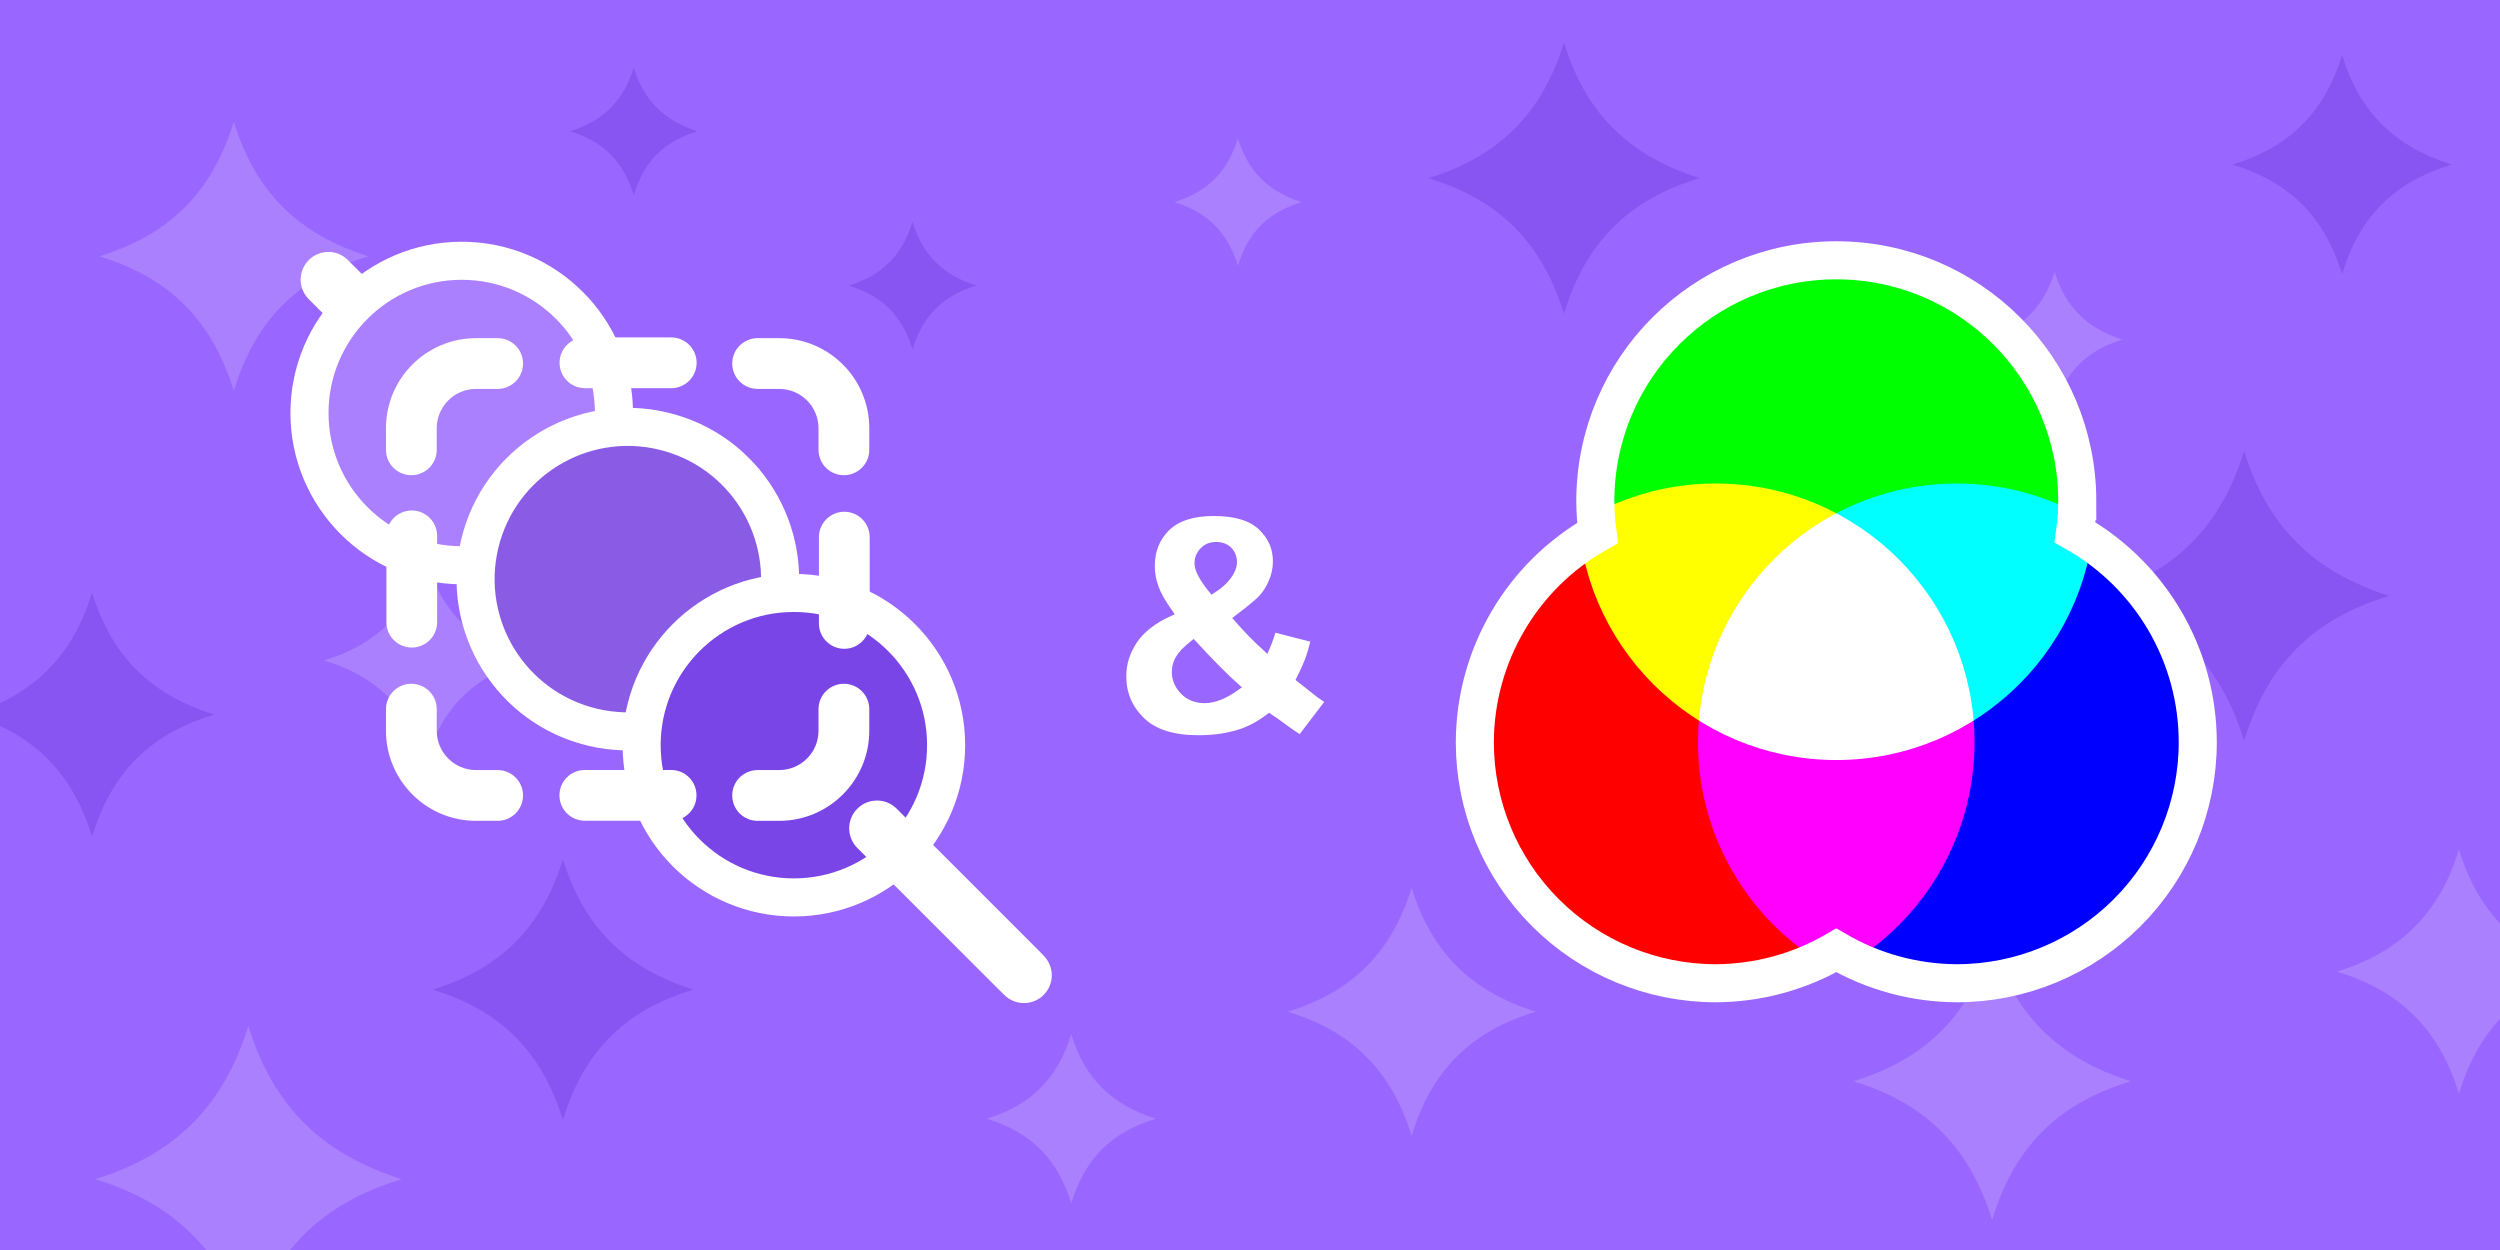
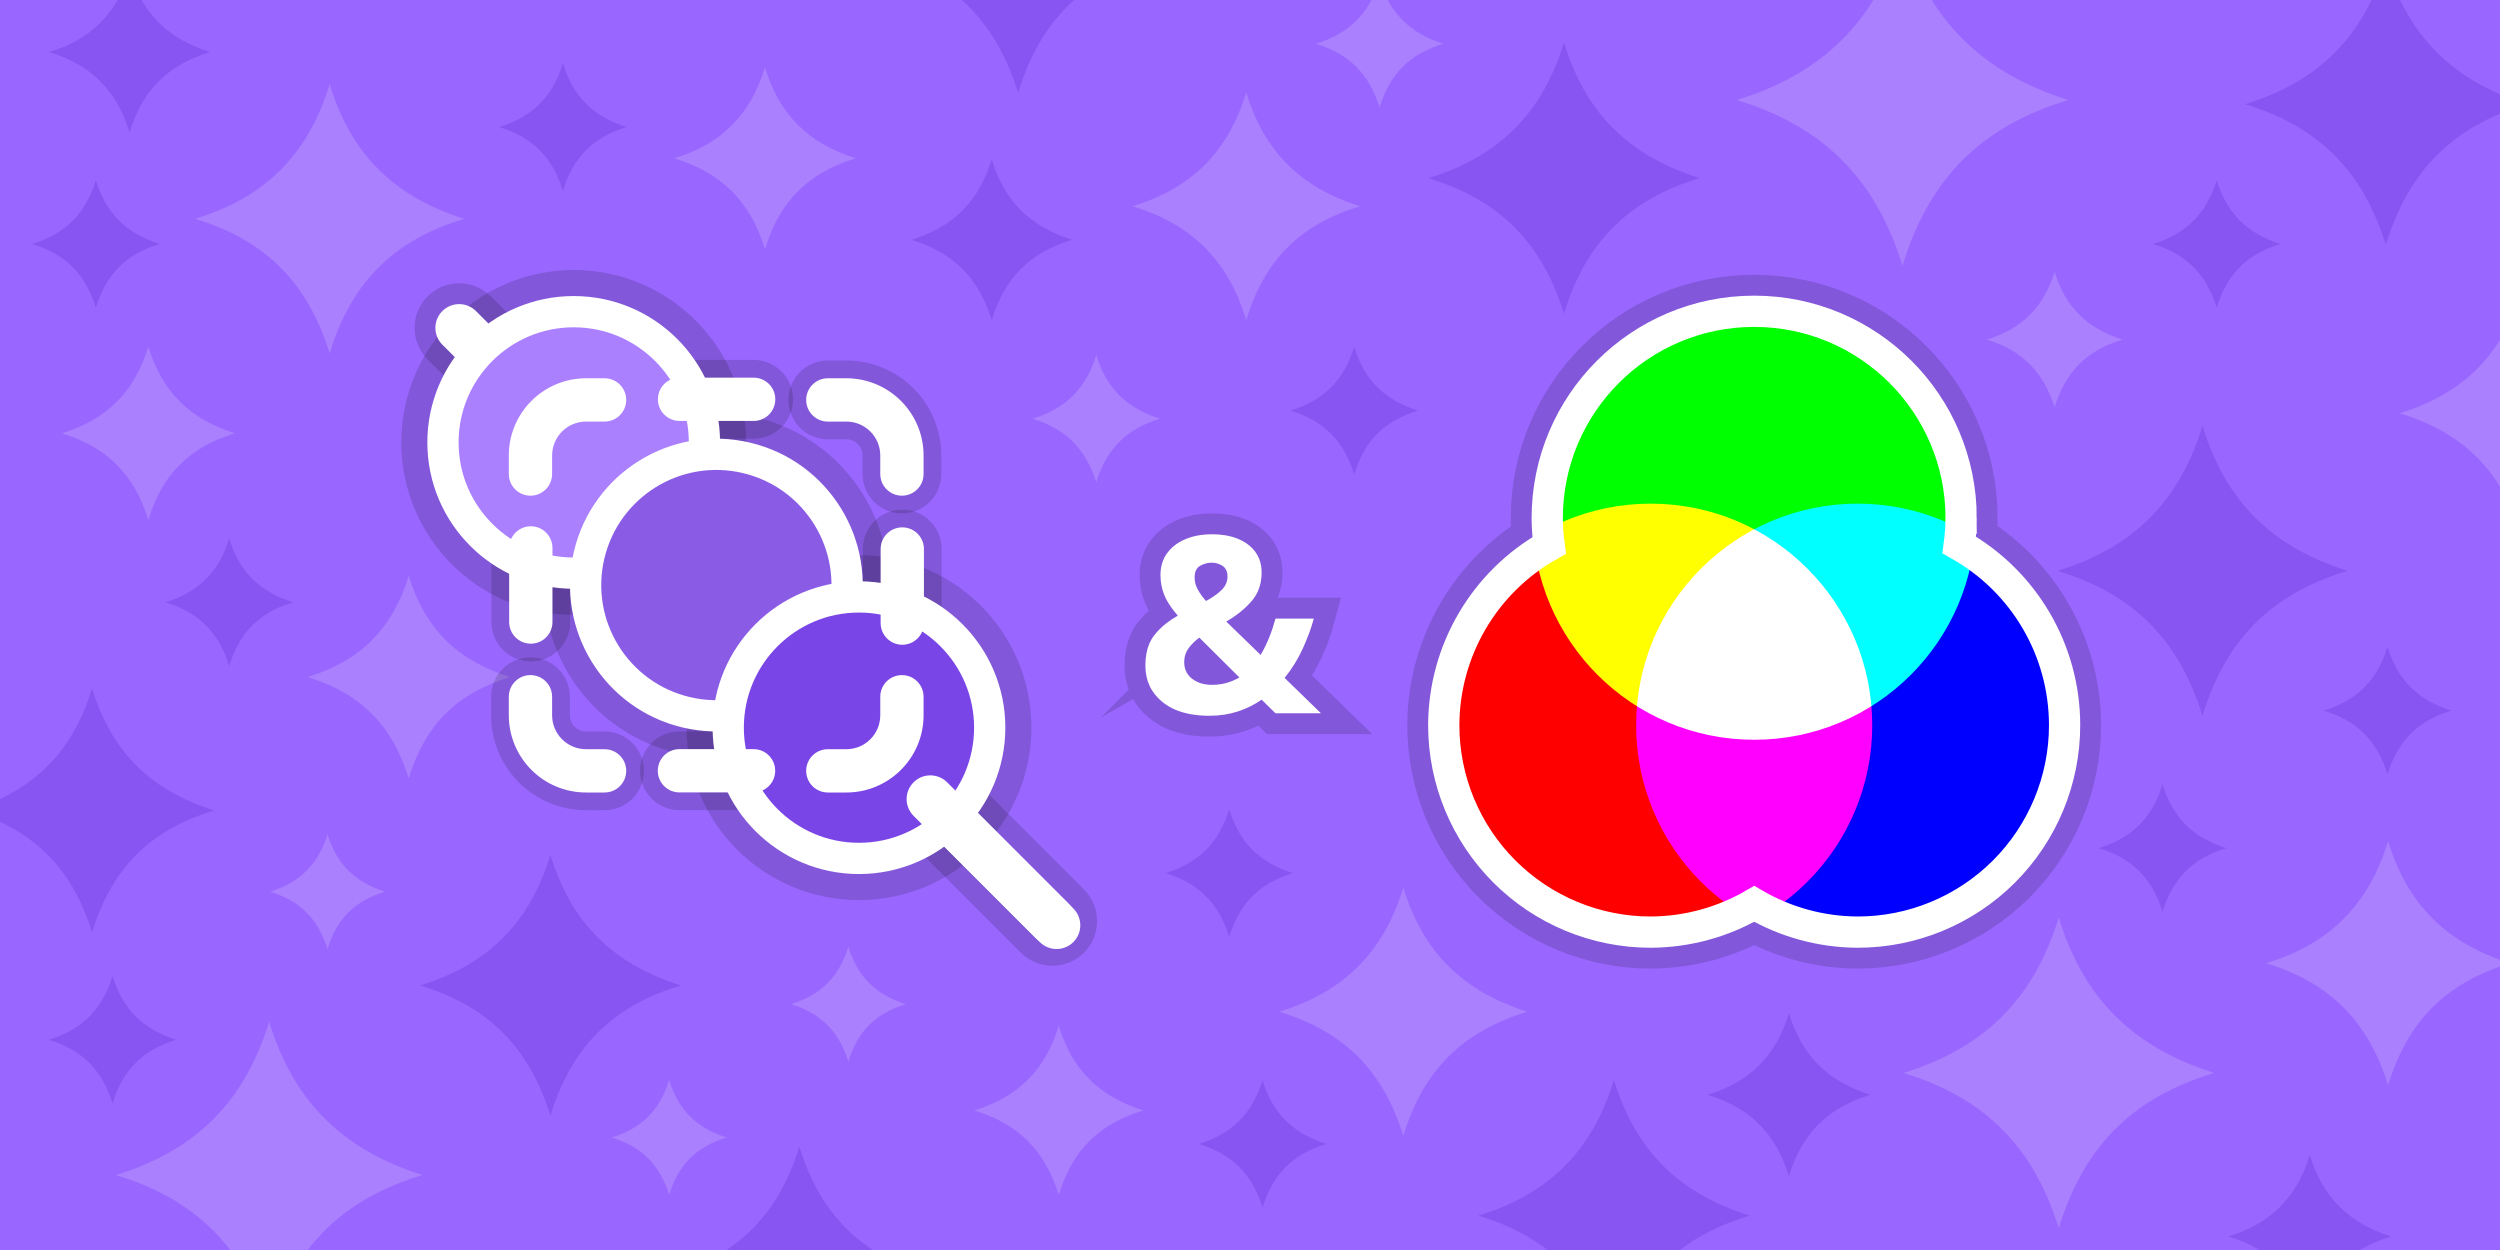
- <svg xmlns="http://www.w3.org/2000/svg" width="600" height="300" viewBox="0 0 600 300">
-   <path fill="#96f" d="M0 300V0h600v300z" style="mix-blend-mode:normal;fill-rule:nonzero;stroke:none;stroke-linecap:butt;stroke-linejoin:miter;stroke-miterlimit:10;stroke-dasharray:none;stroke-dashoffset:0" />
-   <path fill="#aa80ff" d="M493.101 97.8c-2.635-8.531-7.767-13.716-16.301-16.299 8.51-2.599 13.69-7.795 16.301-16.301 2.58 8.449 7.742 13.597 16.299 16.301-8.554 2.583-13.693 7.71-16.299 16.299z" style="mix-blend-mode:normal;fill-rule:nonzero;stroke:none;stroke-linecap:butt;stroke-linejoin:miter;stroke-miterlimit:10;stroke-dasharray:none;stroke-dashoffset:0" />
-   <path fill="#8955f2" d="M562.102 65.8c-4.252-13.764-12.532-22.13-26.302-26.298 13.731-4.194 22.088-12.577 26.302-26.302 4.163 13.632 12.491 21.939 26.298 26.302-13.802 4.167-22.094 12.44-26.298 26.298Z" style="mix-blend-mode:normal;fill-rule:nonzero;stroke:none;stroke-linecap:butt;stroke-linejoin:miter;stroke-miterlimit:10;stroke-dasharray:none;stroke-dashoffset:0" />
-   <path fill="#aa80ff" d="M59.603 319.8c-5.95-19.26-17.535-30.966-36.803-36.797 19.213-5.868 30.907-17.599 36.803-36.803 5.824 19.074 17.478 30.698 36.797 36.803-19.312 5.831-30.915 17.406-36.797 36.797z" style="mix-blend-mode:normal;fill-rule:nonzero;stroke:none;stroke-linecap:butt;stroke-linejoin:miter;stroke-miterlimit:10;stroke-dasharray:none;stroke-dashoffset:0" />
-   <path fill="#8955f2" d="M135.103 268.8c-5.061-16.381-14.914-26.338-31.303-31.297 16.341-4.991 26.288-14.969 31.303-31.303 4.954 16.223 14.866 26.11 31.297 31.303-16.425 4.96-26.295 14.805-31.297 31.297z" style="mix-blend-mode:normal;fill-rule:nonzero;stroke:none;stroke-linecap:butt;stroke-linejoin:miter;stroke-miterlimit:10;stroke-dasharray:none;stroke-dashoffset:0" />
-   <path fill="#aa80ff" d="M102.102 182.8C98.173 170.082 90.523 162.353 77.8 158.502c12.687-3.875 20.409-11.621 24.302-24.302 3.846 12.595 11.541 20.271 24.298 24.302-12.752 3.85-20.414 11.494-24.298 24.298z" style="mix-blend-mode:normal;fill-rule:nonzero;stroke:none;stroke-linecap:butt;stroke-linejoin:miter;stroke-miterlimit:10;stroke-dasharray:none;stroke-dashoffset:0" />
-   <path fill="#8955f2" d="M22.103 200.8C17.365 185.465 8.141 176.145-7.2 171.503 8.097 166.831 17.408 157.491 22.103 142.2c4.637 15.187 13.916 24.442 29.297 29.303-15.376 4.643-24.615 13.859-29.297 29.297Z" style="mix-blend-mode:normal;fill-rule:nonzero;stroke:none;stroke-linecap:butt;stroke-linejoin:miter;stroke-miterlimit:10;stroke-dasharray:none;stroke-dashoffset:0" />
-   <path fill="#aa80ff" d="M56.121 93.815c-5.222-16.905-15.391-27.179-32.303-32.297 16.864-5.15 27.128-15.447 32.303-32.303C61.233 45.957 71.462 56.159 88.418 61.518c-16.95 5.118-27.135 15.278-32.297 32.297ZM478.103 292.8c-5.384-17.428-15.867-28.02-33.303-33.297 17.386-5.31 27.967-15.925 33.303-33.303 5.27 17.26 15.816 27.778 33.297 33.303-17.475 5.277-27.975 15.751-33.297 33.297z" style="mix-blend-mode:normal;fill-rule:nonzero;stroke:none;stroke-linecap:butt;stroke-linejoin:miter;stroke-miterlimit:10;stroke-dasharray:none;stroke-dashoffset:0" />
-   <path fill="#8955f2" d="M538.603 177.8c-5.627-18.213-16.582-29.283-34.803-34.797 18.169-5.549 29.227-16.642 34.803-34.803 5.508 18.037 16.528 29.03 34.797 34.803-18.262 5.514-29.235 16.46-34.797 34.797z" style="mix-blend-mode:normal;fill-rule:nonzero;stroke:none;stroke-linecap:butt;stroke-linejoin:miter;stroke-miterlimit:10;stroke-dasharray:none;stroke-dashoffset:0" />
-   <path fill="#aa80ff" d="M257.102 288.8c-3.282-10.624-9.673-17.082-20.302-20.298 10.598-3.237 17.049-9.708 20.302-20.302 3.213 10.522 9.642 16.934 20.298 20.302-10.653 3.217-17.054 9.602-20.298 20.298z" style="mix-blend-mode:normal;fill-rule:nonzero;stroke:none;stroke-linecap:butt;stroke-linejoin:miter;stroke-miterlimit:10;stroke-dasharray:none;stroke-dashoffset:0" />
-   <path fill="#8955f2" d="M152.101 46.8c-2.474-8.007-7.29-12.874-15.301-15.299 7.988-2.44 12.85-7.317 15.301-15.301 2.422 7.93 7.267 12.763 15.299 15.301-8.029 2.424-12.853 7.237-15.299 15.299z" style="mix-blend-mode:normal;fill-rule:nonzero;stroke:none;stroke-linecap:butt;stroke-linejoin:miter;stroke-miterlimit:10;stroke-dasharray:none;stroke-dashoffset:0" />
-   <path fill="#aa80ff" d="M297.101 63.8c-2.474-8.007-7.29-12.874-15.301-15.299 7.988-2.44 12.85-7.317 15.301-15.301 2.422 7.93 7.267 12.763 15.299 15.301-8.029 2.424-12.853 7.237-15.299 15.299zm293.045 198.682c-4.738-15.337-13.964-24.658-29.307-29.302 15.3-4.673 24.612-14.014 29.307-29.307 4.638 15.189 13.918 24.445 29.302 29.307-15.378 4.643-24.618 13.861-29.302 29.302z" style="mix-blend-mode:normal;fill-rule:nonzero;stroke:none;stroke-linecap:butt;stroke-linejoin:miter;stroke-miterlimit:10;stroke-dasharray:none;stroke-dashoffset:0" />
-   <path fill="#8955f2" d="M219.011 83.848c-2.474-8.007-7.29-12.874-15.301-15.299 7.988-2.44 12.85-7.317 15.301-15.301 2.422 7.93 7.267 12.763 15.299 15.301-8.029 2.424-12.853 7.237-15.299 15.299zM375.353 75.3c-5.263-17.035-15.51-27.389-32.553-32.547 16.994-5.19 27.338-15.566 32.553-32.553 5.152 16.871 15.46 27.153 32.547 32.553-17.081 5.158-27.345 15.396-32.547 32.547z" style="mix-blend-mode:normal;fill-rule:nonzero;stroke:none;stroke-linecap:butt;stroke-linejoin:miter;stroke-miterlimit:10;stroke-dasharray:none;stroke-dashoffset:0" />
-   <path fill="#aa80ff" d="M338.797 272.612c-4.818-15.596-14.2-25.075-29.803-29.797 15.558-4.752 25.028-14.251 29.803-29.803 4.717 15.446 14.154 24.859 29.797 29.803-15.638 4.722-25.035 14.095-29.797 29.797z" style="mix-blend-mode:normal;fill-rule:nonzero;stroke:none;stroke-linecap:butt;stroke-linejoin:miter;stroke-miterlimit:10;stroke-dasharray:none;stroke-dashoffset:0" />
-   <path fill="#fff" stroke="#96f" stroke-miterlimit="10" stroke-width="1.61" d="M315.459 153.418c-.523 2.114-1.022 3.799-1.493 5.068-.479 1.26-1.163 2.76-2.028 4.481l4.769 3.763c.588.429 1.332.94 2.25 1.54l-6.838 8.99c-1.248-.759-2.548-1.635-3.884-2.638-1.344-1.003-2.552-1.857-3.606-2.566-2.21 1.662-4.415 2.869-6.625 3.641-3.051 1.039-6.528 1.563-10.424 1.563-6.101 0-10.637-1.455-13.612-4.373-2.974-2.905-4.467-6.433-4.467-10.589 0-2.99.873-5.814 2.624-8.475 1.751-2.652 4.608-4.91 8.589-6.74-1.662-2.322-2.805-4.323-3.425-6.035-.628-1.699-.938-3.442-.938-5.204 0-3.727 1.236-6.79 3.711-9.197 2.487-2.408 6.242-3.614 11.285-3.614 5.14 0 8.919 1.147 11.33 3.433 2.423 2.295 3.626 5.032 3.626 8.231 0 1.793-.374 3.505-1.111 5.154-.749 1.649-1.63 2.981-2.676 4.007-1.046 1.025-2.914 2.552-5.61 4.581 2.23 2.566 4.556 4.946 6.979 7.146.64-1.495 1.195-3.058 1.654-4.707zm-20.739-15.101c.893-1.211 1.344-2.345 1.344-3.42 0-1.125-.374-2.078-1.119-2.859-.745-.768-1.783-1.161-3.095-1.161-1.292 0-2.334.429-3.147 1.296-.809.854-1.215 1.87-1.215 3.04 0 1.486 1.139 3.636 3.433 6.46 1.642-1.039 2.902-2.15 3.799-3.356zm-11.813 19.732c-.576 1.012-.865 2.078-.865 3.198 0 1.748.652 3.298 1.964 4.666 1.312 1.355 3.019 2.037 5.119 2.037 2.274 0 4.822-1.012 7.647-3.054-2.693-2.376-6.162-5.868-10.376-10.462-1.759 1.405-2.922 2.616-3.489 3.614z" style="mix-blend-mode:normal;fill-rule:nonzero;stroke-linecap:butt;stroke-linejoin:miter;stroke-dasharray:none;stroke-dashoffset:0" />
-   <g stroke="#fff" stroke-miterlimit="10" style="mix-blend-mode:normal;fill-rule:nonzero;stroke-linecap:butt;stroke-linejoin:miter;stroke-dasharray:none;stroke-dashoffset:0">
-     <path fill="#fff" stroke="none" d="M244.602 239.557c-1.699 0-3.398-.649-4.697-1.943L74.102 71.806c-2.592-2.592-2.592-6.802 0-9.394 2.592-2.592 6.802-2.592 9.394 0l165.803 165.803c2.592 2.592 2.592 6.802 0 9.394-1.299 1.293-2.998 1.948-4.697 1.948z" />
-     <path fill="#aa80ff" stroke-width="9.136" d="M147.348 99.121c0 20.178-16.358 36.536-36.536 36.536-20.178 0-36.536-16.358-36.536-36.536 0-20.178 16.358-36.536 36.536-36.536 20.178 0 36.536 16.358 36.536 36.536z" />
-     <path fill="#8a5ce6" stroke-width="9.136" d="M142.283 174.549c-19.638-4.637-31.799-24.316-27.162-43.955 4.637-19.638 24.316-31.799 43.955-27.162 19.638 4.637 31.799 24.316 27.162 43.955-4.637 19.638-24.316 31.799-43.955 27.162z" />
-     <path fill="#7a45e6" stroke-width="9.136" d="M227.07 178.839c0 20.178-16.363 36.542-36.542 36.542-20.178 0-36.536-16.363-36.536-36.542 0-20.178 16.358-36.536 36.536-36.536 20.178 0 36.542 16.363 36.542 36.536z" />
-     <path fill="#fff" stroke-width="1.827" d="M245.756 239.827c-1.473 0-2.946-.563-4.072-1.684l-35.275-35.275c-2.252-2.247-2.252-5.896 0-8.143 2.252-2.247 5.892-2.247 8.143 0l35.275 35.275c2.247 2.247 2.247 5.896 0 8.143-1.126 1.116-2.599 1.684-4.072 1.684z" />
-   </g>
-   <g fill="#fff" stroke="#fff" stroke-miterlimit="10" stroke-width="1.5" style="mix-blend-mode:normal;fill-rule:nonzero;stroke-linecap:butt;stroke-linejoin:miter;stroke-dasharray:none;stroke-dashoffset:0">
-     <path stroke-width="1.827" d="M187.003 185.73c5.719 0 10.355-4.636 10.355-10.355v-5.178c0-2.86 2.318-5.178 5.178-5.178 2.86 0 5.178 2.318 5.178 5.178v5.178c0 11.438-9.272 20.711-20.711 20.711h-5.178c-2.86 0-5.178-2.318-5.178-5.178 0-2.86 2.318-5.178 5.178-5.178zM114.258 92.424c-5.719 0-10.355 4.636-10.355 10.355v5.178c0 2.86-2.318 5.178-5.178 5.178-2.86 0-5.178-2.318-5.178-5.178v-5.178c0-11.438 9.272-20.711 20.711-20.711h5.178c2.86 0 5.178 2.318 5.178 5.178 0 2.86-2.318 5.178-5.178 5.178z" />
-     <path stroke-width="1.827" d="M119.436 185.73c2.86 0 5.178 2.318 5.178 5.178 0 2.86-2.318 5.178-5.178 5.178h-5.178c-11.438 0-20.711-9.272-20.711-20.711v-5.178c0-2.86 2.318-5.178 5.178-5.178 2.86 0 5.178 2.318 5.178 5.178v5.178c0 5.719 4.636 10.355 10.355 10.355zM181.826 92.424c-2.86 0-5.178-2.318-5.178-5.178 0-2.86 2.318-5.178 5.178-5.178h5.178c11.438 0 20.711 9.272 20.711 20.711v5.178c0 2.86-2.318 5.178-5.178 5.178-2.86 0-5.178-2.318-5.178-5.178v-5.178c0-5.719-4.636-10.355-10.355-10.355z" data-paper-data="{&quot;index&quot;:null}" />
-     <path stroke-width="1.827" d="M161.069 196.063h-20.711c-2.859 0-5.178-2.319-5.178-5.178 0-2.859 2.319-5.178 5.178-5.178h20.711c2.86 0 5.178 2.319 5.178 5.178 0 2.859-2.318 5.178-5.178 5.178zm46.743-67.153v20.711c0 2.859-2.319 5.178-5.178 5.178-2.859 0-5.178-2.319-5.178-5.178v-20.711c0-2.86 2.319-5.178 5.178-5.178 2.859 0 5.178 2.318 5.178 5.178zM104 149.319c0 2.859-2.318 5.178-5.178 5.178-2.86 0-5.178-2.319-5.178-5.178v-20.711c0-2.86 2.318-5.178 5.178-5.178 2.86 0 5.178 2.318 5.178 5.178zm36.388-57.068c-2.859 0-5.178-2.318-5.178-5.178 0-2.86 2.319-5.178 5.178-5.178h20.711c2.86 0 5.178 2.318 5.178 5.178s-2.318 5.178-5.178 5.178z" />
-   </g>
-   <g style="mix-blend-mode:normal;fill-rule:nonzero;stroke-linecap:butt;stroke-linejoin:miter;stroke-dasharray:none;stroke-dashoffset:0">
-     <path stroke="#fff" stroke-width="9.136" d="M498.545 120.309c-.016 2.497-.194 4.991-.533 7.465 18.187 10.245 29.443 29.496 29.45 50.37 0 15.339-6.093 30.049-16.939 40.895s-25.557 16.939-40.895 16.939c-10.165-.045-20.138-2.769-28.915-7.896-8.778 5.128-18.753 7.851-28.919 7.896-15.339 0-30.049-6.093-40.895-16.939-10.846-10.846-16.939-25.557-16.939-40.895.059-20.828 11.312-40.015 29.461-50.233-.348-2.519-.53-5.059-.544-7.602 0-31.941 25.893-57.835 57.835-57.835 31.941 0 57.835 25.893 57.835 57.835z" />
-     <path fill="red" stroke="red" stroke-miterlimit="10" stroke-width="7" d="M284.452 202.983c0-26.222 21.257-47.479 47.479-47.479 26.222 0 47.479 21.257 47.479 47.479 0 26.222-21.257 47.479-47.479 47.479-26.222 0-47.479-21.257-47.479-47.479z" style="mix-blend-mode:screen" transform="translate(7.462681 -69.11327) scale(1.218116)" />
-     <path fill="#0f0" stroke="#0f0" stroke-miterlimit="10" stroke-width="7" d="M308.192 155.504c0-26.222 21.257-47.479 47.479-47.479 26.222 0 47.479 21.257 47.479 47.479 0 26.222-21.257 47.479-47.479 47.479-26.222 0-47.479-21.257-47.479-47.479z" style="mix-blend-mode:screen" transform="translate(7.462681 -69.11327) scale(1.218116)" />
-     <path fill="#00f" stroke="#00f" stroke-miterlimit="10" stroke-width="7" d="M331.931 202.983c0-26.222 21.257-47.479 47.479-47.479 26.222 0 47.479 21.257 47.479 47.479 0 26.222-21.257 47.479-47.479 47.479-26.222 0-47.479-21.257-47.479-47.479z" style="mix-blend-mode:screen" transform="translate(7.462681 -69.11327) scale(1.218116)" />
+ <svg xmlns="http://www.w3.org/2000/svg" version="1.1" width="600" height="300" viewBox="7.200,42.800,600,300">
+   <g transform="translate(7.19997,42.79999)">
+     <g data-paper-data="{&quot;isPaintingLayer&quot;:true}" stroke-linejoin="miter" stroke-dasharray="" stroke-dashoffset="0" style="mix-blend-mode: normal">
+       <g fill-rule="nonzero" stroke="none" stroke-linecap="butt" stroke-miterlimit="10">
+         <path d="M0,300v-300h600v300z" fill="#9966ff" stroke-width="1" />
+         <path d="M493.102,97.8c-2.635,-8.531 -7.767,-13.716 -16.301,-16.299c8.51,-2.599 13.69,-7.795 16.301,-16.301c2.58,8.449 7.742,13.597 16.299,16.301c-8.554,2.583 -13.693,7.71 -16.299,16.299z" fill="#aa80ff" stroke-width="0.5" />
+         <path d="M572.603,58.8c-5.465,-17.69 -16.106,-28.441 -33.803,-33.797c17.647,-5.39 28.387,-16.164 33.803,-33.803c5.35,17.519 16.053,28.195 33.797,33.803c-17.737,5.356 -28.395,15.987 -33.797,33.797z" fill="#8955f2" stroke-width="0.5" />
+         <path d="M64.603,318.8c-5.95,-19.26 -17.535,-30.966 -36.803,-36.797c19.213,-5.868 30.907,-17.599 36.803,-36.803c5.824,19.074 17.478,30.698 36.797,36.803c-19.312,5.831 -30.915,17.406 -36.797,36.797z" fill="#aa80ff" stroke-width="0.5" />
+         <path d="M132.103,267.8c-5.061,-16.381 -14.914,-26.338 -31.303,-31.297c16.341,-4.991 26.288,-14.969 31.303,-31.303c4.954,16.223 14.866,26.11 31.297,31.303c-16.425,4.96 -26.295,14.805 -31.297,31.297z" fill="#8955f2" stroke-width="0.5" />
+         <path d="M98.102,186.8c-3.929,-12.718 -11.579,-20.447 -24.302,-24.298c12.687,-3.875 20.409,-11.621 24.302,-24.302c3.846,12.595 11.541,20.271 24.298,24.302c-12.752,3.85 -20.414,11.494 -24.298,24.298z" fill="#aa80ff" stroke-width="0.5" />
+         <path d="M22.103,223.8c-4.737,-15.335 -13.961,-24.655 -29.303,-29.297c15.297,-4.672 24.608,-14.012 29.303,-29.303c4.637,15.187 13.916,24.442 29.297,29.303c-15.376,4.643 -24.615,13.859 -29.297,29.297z" fill="#8955f2" stroke-width="0.5" />
+         <path d="M79.121,84.815c-5.222,-16.905 -15.391,-27.179 -32.303,-32.297c16.864,-5.15 27.128,-15.447 32.303,-32.303c5.112,16.742 15.341,26.944 32.297,32.303c-16.95,5.118 -27.135,15.278 -32.297,32.297z" fill="#aa80ff" stroke-width="0.5" />
+         <path d="M494.103,294.8c-6.031,-19.521 -17.773,-31.386 -37.303,-37.297c19.474,-5.948 31.327,-17.838 37.303,-37.303c5.904,19.333 17.716,31.115 37.297,37.303c-19.574,5.91 -31.335,17.643 -37.297,37.297z" fill="#aa80ff" stroke-width="0.5" />
+         <path d="M528.603,171.8c-5.627,-18.213 -16.582,-29.283 -34.803,-34.797c18.169,-5.549 29.227,-16.642 34.803,-34.803c5.508,18.037 16.528,29.03 34.797,34.803c-18.262,5.514 -29.235,16.46 -34.797,34.797z" fill="#8955f2" stroke-width="0.5" />
+         <path d="M254.102,286.8c-3.282,-10.624 -9.673,-17.082 -20.302,-20.298c10.598,-3.237 17.049,-9.708 20.302,-20.302c3.213,10.522 9.642,16.934 20.298,20.302c-10.653,3.217 -17.054,9.602 -20.298,20.298z" fill="#aa80ff" stroke-width="0.5" />
+         <path d="M135.101,45.8c-2.474,-8.007 -7.29,-12.874 -15.301,-15.299c7.988,-2.44 12.85,-7.317 15.301,-15.301c2.422,7.93 7.267,12.763 15.299,15.301c-8.029,2.424 -12.853,7.237 -15.299,15.299z" fill="#8955f2" stroke-width="0.5" />
+         <path d="M299.103,76.8c-4.414,-14.288 -13.008,-22.972 -27.302,-27.298c14.253,-4.353 22.928,-13.056 27.302,-27.302c4.321,14.15 12.966,22.773 27.298,27.302c-14.326,4.326 -22.934,12.913 -27.298,27.298z" fill="#aa80ff" stroke-width="0.5" />
+         <path d="M573.146,260.482c-4.738,-15.337 -13.964,-24.658 -29.307,-29.302c15.3,-4.673 24.612,-14.014 29.307,-29.307c4.638,15.189 13.918,24.445 29.302,29.307c-15.378,4.643 -24.618,13.861 -29.302,29.302z" fill="#aa80ff" stroke-width="0.5" />
+         <path d="M238.012,76.848c-3.12,-10.101 -9.196,-16.24 -19.302,-19.298c10.076,-3.077 16.209,-9.23 19.302,-19.302c3.055,10.004 9.167,16.1 19.298,19.302c-10.128,3.058 -16.214,9.129 -19.298,19.298z" fill="#8955f2" stroke-width="0.5" />
+         <path d="M375.353,75.3c-5.263,-17.035 -15.51,-27.389 -32.553,-32.547c16.994,-5.19 27.338,-15.566 32.553,-32.553c5.152,16.871 15.46,27.153 32.547,32.553c-17.081,5.158 -27.345,15.396 -32.547,32.547z" fill="#8955f2" stroke-width="0.5" />
+         <path d="M336.797,272.612c-4.818,-15.596 -14.2,-25.075 -29.803,-29.797c15.558,-4.752 25.028,-14.251 29.803,-29.803c4.717,15.446 14.154,24.859 29.797,29.803c-15.638,4.722 -25.035,14.095 -29.797,29.797z" fill="#aa80ff" stroke-width="0.5" />
+         <path d="M35.602,124.8c-3.363,-10.886 -9.911,-17.502 -20.802,-20.798c10.859,-3.317 17.469,-9.947 20.802,-20.802c3.292,10.781 9.879,17.351 20.798,20.802c-10.915,3.296 -17.474,9.838 -20.798,20.798z" fill="#aa80ff" stroke-width="0.5" />
+         <path d="M31.102,31.8c-3.12,-10.101 -9.196,-16.24 -19.302,-19.298c10.076,-3.077 16.209,-9.23 19.302,-19.302c3.055,10.004 9.167,16.1 19.298,19.302c-10.128,3.058 -16.214,9.129 -19.298,19.298z" fill="#8955f2" stroke-width="0.5" />
+         <path d="M244.353,22.3c-5.263,-17.035 -15.51,-27.389 -32.553,-32.547c16.994,-5.19 27.338,-15.566 32.553,-32.553c5.152,16.871 15.46,27.153 32.547,32.553c-17.081,5.158 -27.345,15.396 -32.547,32.547z" fill="#8955f2" stroke-width="0.5" />
+         <path d="M387.353,324.3c-5.263,-17.035 -15.51,-27.389 -32.553,-32.547c16.994,-5.19 27.338,-15.566 32.553,-32.553c5.152,16.871 15.46,27.153 32.547,32.553c-17.081,5.158 -27.345,15.396 -32.547,32.547z" fill="#8955f2" stroke-width="0.5" />
+         <path d="M191.853,337.3c-5.02,-16.25 -14.795,-26.127 -31.053,-31.047c16.211,-4.951 26.078,-14.849 31.053,-31.053c4.914,16.094 14.747,25.901 31.047,31.053c-16.294,4.92 -26.085,14.687 -31.047,31.047z" fill="#8955f2" stroke-width="0.5" />
+         <path d="M554.352,316.3c-3.161,-10.232 -9.316,-16.45 -19.552,-19.548c10.207,-3.117 16.419,-9.349 19.552,-19.552c3.094,10.133 9.285,16.308 19.548,19.552c-10.259,3.098 -16.424,9.247 -19.548,19.548z" fill="#8955f2" stroke-width="0.5" />
+         <path d="M456.604,63.8c-6.435,-20.83 -18.965,-33.49 -39.804,-39.796c20.779,-6.346 33.427,-19.033 39.804,-39.804c6.299,20.629 18.903,33.2 39.796,39.804c-20.886,6.307 -33.436,18.825 -39.796,39.796z" fill="#aa80ff" stroke-width="0.5" />
+         <path d="M605.198,128.482c-4.738,-15.337 -13.964,-24.658 -29.307,-29.302c15.3,-4.673 24.612,-14.014 29.307,-29.307c4.638,15.189 13.918,24.445 29.302,29.307c-15.378,4.643 -24.618,13.861 -29.302,29.302z" fill="#aa80ff" stroke-width="0.5" />
+         <path d="M325.011,113.848c-2.474,-8.007 -7.29,-12.874 -15.301,-15.299c7.988,-2.44 12.85,-7.317 15.301,-15.301c2.422,7.93 7.267,12.763 15.299,15.301c-8.029,2.424 -12.853,7.237 -15.299,15.299z" fill="#8955f2" stroke-width="0.5" />
+         <path d="M263.101,115.8c-2.474,-8.007 -7.29,-12.874 -15.301,-15.299c7.988,-2.44 12.85,-7.317 15.301,-15.301c2.422,7.93 7.267,12.763 15.299,15.301c-8.029,2.424 -12.853,7.237 -15.299,15.299z" fill="#aa80ff" stroke-width="0.5" />
+         <path d="M203.601,254.8c-2.231,-7.222 -6.576,-11.612 -13.801,-13.799c7.205,-2.2 11.59,-6.6 13.801,-13.801c2.184,7.153 6.554,11.512 13.799,13.801c-7.242,2.187 -11.593,6.527 -13.799,13.799z" fill="#aa80ff" stroke-width="0.5" />
+         <path d="M78.601,227.8c-2.231,-7.222 -6.576,-11.612 -13.801,-13.799c7.205,-2.2 11.59,-6.6 13.801,-13.801c2.184,7.153 6.554,11.512 13.799,13.801c-7.242,2.187 -11.593,6.527 -13.799,13.799z" fill="#aa80ff" stroke-width="0.5" />
+         <path d="M519.011,218.848c-2.474,-8.007 -7.29,-12.874 -15.301,-15.299c7.988,-2.44 12.85,-7.317 15.301,-15.301c2.422,7.93 7.267,12.763 15.299,15.301c-8.029,2.424 -12.853,7.237 -15.299,15.299z" fill="#8955f2" stroke-width="0.5" />
+         <path d="M573.011,185.848c-2.474,-8.007 -7.29,-12.874 -15.301,-15.299c7.988,-2.44 12.85,-7.317 15.301,-15.301c2.422,7.93 7.267,12.763 15.299,15.301c-8.029,2.424 -12.853,7.237 -15.299,15.299z" fill="#8955f2" stroke-width="0.5" />
+         <path d="M27.011,264.848c-2.474,-8.007 -7.29,-12.874 -15.301,-15.299c7.988,-2.44 12.85,-7.317 15.301,-15.301c2.422,7.93 7.267,12.763 15.299,15.301c-8.029,2.424 -12.853,7.237 -15.299,15.299z" fill="#8955f2" stroke-width="0.5" />
+         <path d="M55.011,159.848c-2.474,-8.007 -7.29,-12.874 -15.301,-15.299c7.988,-2.44 12.85,-7.317 15.301,-15.301c2.422,7.93 7.267,12.763 15.299,15.301c-8.029,2.424 -12.853,7.237 -15.299,15.299z" fill="#8955f2" stroke-width="0.5" />
+         <path d="M23.011,73.848c-2.474,-8.007 -7.29,-12.874 -15.301,-15.299c7.988,-2.44 12.85,-7.317 15.301,-15.301c2.422,7.93 7.267,12.763 15.299,15.301c-8.029,2.424 -12.853,7.237 -15.299,15.299z" fill="#8955f2" stroke-width="0.5" />
+         <path d="M295.011,224.848c-2.474,-8.007 -7.29,-12.874 -15.301,-15.299c7.988,-2.44 12.85,-7.317 15.301,-15.301c2.422,7.93 7.267,12.763 15.299,15.301c-8.029,2.424 -12.853,7.237 -15.299,15.299z" fill="#8955f2" stroke-width="0.5" />
+         <path d="M303.011,289.848c-2.474,-8.007 -7.29,-12.874 -15.301,-15.299c7.988,-2.44 12.85,-7.317 15.301,-15.301c2.422,7.93 7.267,12.763 15.299,15.301c-8.029,2.424 -12.853,7.237 -15.299,15.299z" fill="#8955f2" stroke-width="0.5" />
+         <path d="M160.601,286.8c-2.231,-7.222 -6.576,-11.612 -13.801,-13.799c7.205,-2.2 11.59,-6.6 13.801,-13.801c2.184,7.153 6.554,11.512 13.799,13.801c-7.242,2.187 -11.593,6.527 -13.799,13.799z" fill="#aa80ff" stroke-width="0.5" />
+         <path d="M183.602,59.8c-3.525,-11.409 -10.388,-18.344 -21.802,-21.798c11.382,-3.476 18.309,-10.425 21.802,-21.802c3.45,11.299 10.354,18.185 21.798,21.802c-11.44,3.454 -18.314,10.311 -21.798,21.798z" fill="#aa80ff" stroke-width="0.5" />
+         <path d="M532.011,73.848c-2.474,-8.007 -7.29,-12.874 -15.301,-15.299c7.988,-2.44 12.85,-7.317 15.301,-15.301c2.422,7.93 7.267,12.763 15.299,15.301c-8.029,2.424 -12.853,7.237 -15.299,15.299z" fill="#8955f2" stroke-width="0.5" />
+         <path d="M429.352,282.3c-3.161,-10.232 -9.316,-16.45 -19.552,-19.548c10.207,-3.117 16.419,-9.349 19.552,-19.552c3.094,10.133 9.285,16.308 19.548,19.552c-10.259,3.098 -16.424,9.247 -19.548,19.548z" fill="#8955f2" stroke-width="0.5" />
+         <path d="M331.101,25.8c-2.474,-8.007 -7.29,-12.874 -15.301,-15.299c7.988,-2.44 12.85,-7.317 15.301,-15.301c2.422,7.93 7.267,12.763 15.299,15.301c-8.029,2.424 -12.853,7.237 -15.299,15.299z" fill="#aa80ff" stroke-width="0.5" />
+       </g>
+       <g>
+         <path d="M252.588,226.784c-1.459,0 -2.918,-0.558 -4.034,-1.668l-142.389,-142.394c-2.226,-2.226 -2.226,-5.841 0,-8.067c2.226,-2.226 5.841,-2.226 8.067,0l142.389,142.389c2.226,2.226 2.226,5.841 0,8.067c-1.115,1.111 -2.574,1.673 -4.034,1.673z" fill="none" fill-rule="nonzero" stroke-opacity="0.149" stroke="#000000" stroke-width="10" stroke-linecap="butt" stroke-miterlimit="10" />
+         <path d="M169.067,106.179c0,17.329 -14.048,31.377 -31.377,31.377c-17.329,0 -31.377,-14.048 -31.377,-31.377c0,-17.329 14.048,-31.377 31.377,-31.377c17.329,0 31.377,14.048 31.377,31.377z" fill="none" fill-rule="nonzero" stroke-opacity="0.149" stroke="#000000" stroke-width="20" stroke-linecap="butt" stroke-miterlimit="10" />
+         <path d="M164.718,170.955c-16.865,-3.982 -27.309,-20.883 -23.326,-37.748c3.982,-16.865 20.883,-27.309 37.748,-23.326c16.865,3.982 27.309,20.883 23.326,37.748c-3.982,16.865 -20.883,27.309 -37.748,23.326z" fill="none" fill-rule="nonzero" stroke-opacity="0.149" stroke="#000000" stroke-width="20" stroke-linecap="butt" stroke-miterlimit="10" />
+         <path d="M237.532,174.639c0,17.329 -14.053,31.381 -31.381,31.381c-17.329,0 -31.377,-14.053 -31.377,-31.381c0,-17.329 14.048,-31.377 31.377,-31.377c17.329,0 31.381,14.053 31.381,31.377z" fill="none" fill-rule="nonzero" stroke-opacity="0.149" stroke="#000000" stroke-width="20" stroke-linecap="butt" stroke-miterlimit="10" />
+         <path d="M203.123,180.558c4.911,0 8.893,-3.981 8.893,-8.893v-4.446c0,-2.456 1.991,-4.446 4.446,-4.446c2.456,0 4.446,1.991 4.446,4.446v4.446c0,9.823 -7.963,17.786 -17.786,17.786h-4.446c-2.456,0 -4.446,-1.991 -4.446,-4.446c0,-2.456 1.991,-4.446 4.446,-4.446z" fill="none" fill-rule="nonzero" stroke-opacity="0.149" stroke="#000000" stroke-width="10" stroke-linecap="butt" stroke-miterlimit="10" />
+         <path d="M140.65,100.428c-4.911,0 -8.893,3.981 -8.893,8.893v4.446c0,2.456 -1.991,4.446 -4.446,4.446c-2.456,0 -4.446,-1.991 -4.446,-4.446v-4.446c0,-9.823 7.963,-17.786 17.786,-17.786h4.446c2.456,0 4.446,1.991 4.446,4.446c0,2.456 -1.991,4.446 -4.446,4.446z" fill="none" fill-rule="nonzero" stroke-opacity="0.149" stroke="#000000" stroke-width="10" stroke-linecap="butt" stroke-miterlimit="10" />
+         <path d="M145.097,180.558c2.456,0 4.446,1.991 4.446,4.446c0,2.456 -1.991,4.446 -4.446,4.446h-4.446c-9.823,0 -17.786,-7.963 -17.786,-17.786v-4.446c0,-2.456 1.991,-4.446 4.446,-4.446c2.456,0 4.446,1.991 4.446,4.446v4.446c0,4.911 3.982,8.893 8.893,8.893z" data-paper-data="{&quot;index&quot;:null}" fill="none" fill-rule="nonzero" stroke-opacity="0.149" stroke="#000000" stroke-width="10" stroke-linecap="butt" stroke-miterlimit="10" />
+         <path d="M198.676,100.428c-2.456,0 -4.446,-1.991 -4.446,-4.446c0,-2.456 1.991,-4.446 4.446,-4.446h4.446c9.823,0 17.786,7.963 17.786,17.786v4.446c0,2.456 -1.991,4.446 -4.446,4.446c-2.456,0 -4.446,-1.991 -4.446,-4.446v-4.446c0,-4.911 -3.982,-8.893 -8.893,-8.893z" data-paper-data="{&quot;index&quot;:null}" fill="none" fill-rule="nonzero" stroke-opacity="0.149" stroke="#000000" stroke-width="10" stroke-linecap="butt" stroke-miterlimit="10" />
+         <path d="M180.851,189.431h-17.786c-2.455,0 -4.446,-1.991 -4.446,-4.446c0,-2.455 1.991,-4.446 4.446,-4.446h17.786c2.456,0 4.446,1.991 4.446,4.446c0,2.455 -1.991,4.446 -4.446,4.446z" fill="none" fill-rule="nonzero" stroke-opacity="0.149" stroke="#000000" stroke-width="10" stroke-linecap="butt" stroke-miterlimit="10" />
+         <path d="M220.993,131.761v17.786c0,2.455 -1.991,4.446 -4.446,4.446c-2.455,0 -4.446,-1.991 -4.446,-4.446v-17.786c0,-2.456 1.991,-4.446 4.446,-4.446c2.455,0 4.446,1.991 4.446,4.446z" fill="none" fill-rule="nonzero" stroke-opacity="0.149" stroke="#000000" stroke-width="10" stroke-linecap="butt" stroke-miterlimit="10" />
+         <path d="M131.841,149.289c0,2.455 -1.991,4.446 -4.446,4.446c-2.456,0 -4.446,-1.991 -4.446,-4.446v-17.786c0,-2.456 1.991,-4.446 4.446,-4.446c2.456,0 4.446,1.991 4.446,4.446z" fill="none" fill-rule="nonzero" stroke-opacity="0.149" stroke="#000000" stroke-width="10" stroke-linecap="butt" stroke-miterlimit="10" />
+         <path d="M163.091,100.279c-2.455,0 -4.446,-1.991 -4.446,-4.446c0,-2.456 1.991,-4.446 4.446,-4.446h17.786c2.456,0 4.446,1.991 4.446,4.446c0,2.456 -1.991,4.446 -4.446,4.446z" fill="none" fill-rule="nonzero" stroke-opacity="0.149" stroke="#000000" stroke-width="10" stroke-linecap="butt" stroke-miterlimit="10" />
+         <path d="M252.588,226.784c-1.459,0 -2.918,-0.558 -4.034,-1.668l-142.389,-142.394c-2.226,-2.226 -2.226,-5.841 0,-8.067c2.226,-2.226 5.841,-2.226 8.067,0l142.389,142.389c2.226,2.226 2.226,5.841 0,8.067c-1.115,1.111 -2.574,1.673 -4.034,1.673z" fill="#ffffff" fill-rule="nonzero" stroke="#ffffff" stroke-width="0" stroke-linecap="butt" stroke-miterlimit="10" />
+         <path d="M169.067,106.179c0,17.329 -14.048,31.377 -31.377,31.377c-17.329,0 -31.377,-14.048 -31.377,-31.377c0,-17.329 14.048,-31.377 31.377,-31.377c17.329,0 31.377,14.048 31.377,31.377z" fill="#aa80ff" fill-rule="nonzero" stroke="#ffffff" stroke-width="7.5" stroke-linecap="butt" stroke-miterlimit="10" />
+         <path d="M164.718,170.955c-16.865,-3.982 -27.309,-20.883 -23.326,-37.748c3.982,-16.865 20.883,-27.309 37.748,-23.326c16.865,3.982 27.309,20.883 23.326,37.748c-3.982,16.865 -20.883,27.309 -37.748,23.326z" fill="#8a5ce6" fill-rule="nonzero" stroke="#ffffff" stroke-width="7.5" stroke-linecap="butt" stroke-miterlimit="10" />
+         <path d="M237.532,174.639c0,17.329 -14.053,31.381 -31.381,31.381c-17.329,0 -31.377,-14.053 -31.377,-31.381c0,-17.329 14.048,-31.377 31.377,-31.377c17.329,0 31.381,14.053 31.381,31.377z" fill="#7a45e6" fill-rule="nonzero" stroke="#ffffff" stroke-width="7.5" stroke-linecap="butt" stroke-miterlimit="10" />
+         <path d="M253.579,227.015c-1.265,0 -2.53,-0.483 -3.497,-1.446l-30.293,-30.293c-1.934,-1.93 -1.934,-5.064 0,-6.993c1.934,-1.93 5.06,-1.93 6.993,0l30.293,30.293c1.93,1.93 1.93,5.064 0,6.993c-0.967,0.959 -2.232,1.446 -3.497,1.446z" fill="#ffffff" fill-rule="nonzero" stroke="#ffffff" stroke-width="1.5" stroke-linecap="butt" stroke-miterlimit="10" />
+         <path d="M203.123,180.558c4.911,0 8.893,-3.981 8.893,-8.893v-4.446c0,-2.456 1.991,-4.446 4.446,-4.446c2.456,0 4.446,1.991 4.446,4.446v4.446c0,9.823 -7.963,17.786 -17.786,17.786h-4.446c-2.456,0 -4.446,-1.991 -4.446,-4.446c0,-2.456 1.991,-4.446 4.446,-4.446z" fill="#ffffff" fill-rule="nonzero" stroke="#ffffff" stroke-width="1.5" stroke-linecap="butt" stroke-miterlimit="10" />
+         <path d="M140.65,100.428c-4.911,0 -8.893,3.981 -8.893,8.893v4.446c0,2.456 -1.991,4.446 -4.446,4.446c-2.456,0 -4.446,-1.991 -4.446,-4.446v-4.446c0,-9.823 7.963,-17.786 17.786,-17.786h4.446c2.456,0 4.446,1.991 4.446,4.446c0,2.456 -1.991,4.446 -4.446,4.446z" fill="#ffffff" fill-rule="nonzero" stroke="#ffffff" stroke-width="1.5" stroke-linecap="butt" stroke-miterlimit="10" />
+         <path d="M145.097,180.558c2.456,0 4.446,1.991 4.446,4.446c0,2.456 -1.991,4.446 -4.446,4.446h-4.446c-9.823,0 -17.786,-7.963 -17.786,-17.786v-4.446c0,-2.456 1.991,-4.446 4.446,-4.446c2.456,0 4.446,1.991 4.446,4.446v4.446c0,4.911 3.982,8.893 8.893,8.893z" data-paper-data="{&quot;index&quot;:null}" fill="#ffffff" fill-rule="nonzero" stroke="#ffffff" stroke-width="1.5" stroke-linecap="butt" stroke-miterlimit="10" />
+         <path d="M198.676,100.428c-2.456,0 -4.446,-1.991 -4.446,-4.446c0,-2.456 1.991,-4.446 4.446,-4.446h4.446c9.823,0 17.786,7.963 17.786,17.786v4.446c0,2.456 -1.991,4.446 -4.446,4.446c-2.456,0 -4.446,-1.991 -4.446,-4.446v-4.446c0,-4.911 -3.982,-8.893 -8.893,-8.893z" data-paper-data="{&quot;index&quot;:null}" fill="#ffffff" fill-rule="nonzero" stroke="#ffffff" stroke-width="1.5" stroke-linecap="butt" stroke-miterlimit="10" />
+         <path d="M180.851,189.431h-17.786c-2.455,0 -4.446,-1.991 -4.446,-4.446c0,-2.455 1.991,-4.446 4.446,-4.446h17.786c2.456,0 4.446,1.991 4.446,4.446c0,2.455 -1.991,4.446 -4.446,4.446z" fill="#ffffff" fill-rule="nonzero" stroke="#ffffff" stroke-width="1.5" stroke-linecap="butt" stroke-miterlimit="10" />
+         <path d="M220.993,131.761v17.786c0,2.455 -1.991,4.446 -4.446,4.446c-2.455,0 -4.446,-1.991 -4.446,-4.446v-17.786c0,-2.456 1.991,-4.446 4.446,-4.446c2.455,0 4.446,1.991 4.446,4.446z" fill="#ffffff" fill-rule="nonzero" stroke="#ffffff" stroke-width="1.5" stroke-linecap="butt" stroke-miterlimit="10" />
+         <path d="M131.841,149.289c0,2.455 -1.991,4.446 -4.446,4.446c-2.456,0 -4.446,-1.991 -4.446,-4.446v-17.786c0,-2.456 1.991,-4.446 4.446,-4.446c2.456,0 4.446,1.991 4.446,4.446z" fill="#ffffff" fill-rule="nonzero" stroke="#ffffff" stroke-width="1.5" stroke-linecap="butt" stroke-miterlimit="10" />
+         <path d="M163.091,100.279c-2.455,0 -4.446,-1.991 -4.446,-4.446c0,-2.456 1.991,-4.446 4.446,-4.446h17.786c2.456,0 4.446,1.991 4.446,4.446c0,2.456 -1.991,4.446 -4.446,4.446z" fill="#ffffff" fill-rule="nonzero" stroke="#ffffff" stroke-width="1.5" stroke-linecap="butt" stroke-miterlimit="10" />
+         <path d="M294.303,149.169l8.25,8.013c0.791,-1.345 1.484,-2.76 2.077,-4.244c0.594,-1.484 1.088,-2.978 1.484,-4.481h9.2c-0.335,1.24 -0.729,2.463 -1.181,3.666c-0.437,1.168 -0.914,2.321 -1.431,3.457c-1.147,2.532 -2.612,4.906 -4.392,7.122l8.725,8.487h-10.921l-3.324,-3.264c-1.634,1.132 -3.416,2.035 -5.295,2.683c-0.134,0.047 -0.268,0.092 -0.403,0.137c-2.097,0.692 -4.372,1.039 -6.826,1.039c-1.478,0.009 -2.954,-0.111 -4.41,-0.358c-2.777,-0.488 -5.075,-1.477 -6.896,-2.966c-2.71,-2.216 -4.066,-5.124 -4.066,-8.725c-0.006,-0.988 0.08,-1.975 0.256,-2.947c0.316,-1.675 0.923,-3.096 1.821,-4.264c0.811,-1.042 1.744,-1.983 2.779,-2.804c0.92,-0.733 1.896,-1.393 2.919,-1.974c-0.522,-0.599 -1.018,-1.222 -1.484,-1.866c-0.775,-1.077 -1.358,-2.097 -1.751,-3.06c-0.613,-1.504 -0.92,-3.106 -0.92,-4.808c0,-2.018 0.524,-3.759 1.573,-5.223c0.811,-1.12 1.855,-2.05 3.06,-2.726c0.43,-0.246 0.875,-0.465 1.332,-0.657c1.196,-0.496 2.45,-0.834 3.733,-1.006c0.897,-0.123 1.801,-0.184 2.706,-0.181c1.073,-0.005 2.144,0.082 3.201,0.259c0.996,0.167 1.972,0.438 2.912,0.81c0.894,0.351 1.736,0.821 2.503,1.4c0.646,0.491 1.222,1.069 1.711,1.716c0.764,1.025 1.256,2.227 1.432,3.493c0.075,0.504 0.112,1.013 0.111,1.522c0,2.73 -0.811,5.025 -2.433,6.885c-1.622,1.86 -3.64,3.482 -6.054,4.867zM297.449,162.583l-9.615,-9.556c-0.511,0.381 -0.996,0.796 -1.45,1.242c-0.438,0.43 -0.837,0.898 -1.191,1.399c-0.595,0.851 -0.932,1.856 -0.971,2.894c-0.006,0.113 -0.008,0.227 -0.008,0.341c-0.007,0.621 0.091,1.238 0.29,1.826c0.307,0.871 0.868,1.63 1.61,2.18c0.877,0.663 1.898,1.108 2.981,1.298c0.583,0.107 1.175,0.159 1.768,0.156c0.857,0.003 1.712,-0.075 2.553,-0.234c0.339,-0.065 0.676,-0.146 1.008,-0.24c0.836,-0.236 1.645,-0.557 2.415,-0.959c0.208,-0.109 0.412,-0.225 0.612,-0.347zM290.861,135.043c-0.989,0 -1.929,0.247 -2.819,0.742c-0.89,0.495 -1.335,1.434 -1.335,2.819c0,0.989 0.247,1.939 0.742,2.849c0.279,0.508 0.589,0.999 0.931,1.467c0.332,0.457 0.685,0.898 1.058,1.322c1.176,-0.644 2.159,-1.288 2.949,-1.932c0.308,-0.249 0.602,-0.516 0.88,-0.798c0.397,-0.398 0.722,-0.862 0.959,-1.371c0.252,-0.557 0.381,-1.163 0.377,-1.775c0.003,-0.326 -0.032,-0.651 -0.105,-0.968c-0.165,-0.694 -0.526,-1.222 -1.082,-1.584c-0.791,-0.514 -1.642,-0.772 -2.552,-0.772z" fill="none" fill-rule="evenodd" stroke-opacity="0.149" stroke="#000000" stroke-width="10" stroke-linecap="round" stroke-miterlimit="10" />
+         <path d="M294.303,149.169l8.25,8.013c0.791,-1.345 1.484,-2.76 2.077,-4.244c0.594,-1.484 1.088,-2.978 1.484,-4.481h9.2c-0.335,1.24 -0.729,2.463 -1.181,3.666c-0.437,1.168 -0.914,2.321 -1.431,3.457c-1.147,2.532 -2.612,4.906 -4.392,7.122l8.725,8.487h-10.921l-3.324,-3.264c-1.634,1.132 -3.416,2.035 -5.295,2.683c-0.134,0.047 -0.268,0.092 -0.403,0.137c-2.097,0.692 -4.372,1.039 -6.826,1.039c-1.478,0.009 -2.954,-0.111 -4.41,-0.358c-2.777,-0.488 -5.075,-1.477 -6.896,-2.966c-2.71,-2.216 -4.066,-5.124 -4.066,-8.725c-0.006,-0.988 0.08,-1.975 0.256,-2.947c0.316,-1.675 0.923,-3.096 1.821,-4.264c0.811,-1.042 1.744,-1.983 2.779,-2.804c0.92,-0.733 1.896,-1.393 2.919,-1.974c-0.522,-0.599 -1.018,-1.222 -1.484,-1.866c-0.775,-1.077 -1.358,-2.097 -1.751,-3.06c-0.613,-1.504 -0.92,-3.106 -0.92,-4.808c0,-2.018 0.524,-3.759 1.573,-5.223c0.811,-1.12 1.855,-2.05 3.06,-2.726c0.43,-0.246 0.875,-0.465 1.332,-0.657c1.196,-0.496 2.45,-0.834 3.733,-1.006c0.897,-0.123 1.801,-0.184 2.706,-0.181c1.073,-0.005 2.144,0.082 3.201,0.259c0.996,0.167 1.972,0.438 2.912,0.81c0.894,0.351 1.736,0.821 2.503,1.4c0.646,0.491 1.222,1.069 1.711,1.716c0.764,1.025 1.256,2.227 1.432,3.493c0.075,0.504 0.112,1.013 0.111,1.522c0,2.73 -0.811,5.025 -2.433,6.885c-1.622,1.86 -3.64,3.482 -6.054,4.867zM297.449,162.583l-9.615,-9.556c-0.511,0.381 -0.996,0.796 -1.45,1.242c-0.438,0.43 -0.837,0.898 -1.191,1.399c-0.595,0.851 -0.932,1.856 -0.971,2.894c-0.006,0.113 -0.008,0.227 -0.008,0.341c-0.007,0.621 0.091,1.238 0.29,1.826c0.307,0.871 0.868,1.63 1.61,2.18c0.877,0.663 1.898,1.108 2.981,1.298c0.583,0.107 1.175,0.159 1.768,0.156c0.857,0.003 1.712,-0.075 2.553,-0.234c0.339,-0.065 0.676,-0.146 1.008,-0.24c0.836,-0.236 1.645,-0.557 2.415,-0.959c0.208,-0.109 0.412,-0.225 0.612,-0.347zM290.861,135.043c-0.989,0 -1.929,0.247 -2.819,0.742c-0.89,0.495 -1.335,1.434 -1.335,2.819c0,0.989 0.247,1.939 0.742,2.849c0.279,0.508 0.589,0.999 0.931,1.467c0.332,0.457 0.685,0.898 1.058,1.322c1.176,-0.644 2.159,-1.288 2.949,-1.932c0.308,-0.249 0.602,-0.516 0.88,-0.798c0.397,-0.398 0.722,-0.862 0.959,-1.371c0.252,-0.557 0.381,-1.163 0.377,-1.775c0.003,-0.326 -0.032,-0.651 -0.105,-0.968c-0.165,-0.694 -0.526,-1.222 -1.082,-1.584c-0.791,-0.514 -1.642,-0.772 -2.552,-0.772z" fill="#ffffff" fill-rule="evenodd" stroke="#ffffff" stroke-width="0" stroke-linecap="round" stroke-miterlimit="10" />
+         <path d="M470.67,124.375c-0.014,2.144 -0.167,4.286 -0.458,6.411c15.619,8.798 25.285,25.33 25.291,43.257c0,13.173 -5.233,25.806 -14.547,35.12c-9.314,9.314 -21.948,14.547 -35.12,14.547c-8.729,-0.039 -17.294,-2.378 -24.832,-6.781c-7.539,4.404 -16.105,6.743 -24.835,6.781c-13.173,0 -25.806,-5.233 -35.12,-14.547c-9.314,-9.314 -14.547,-21.948 -14.547,-35.12c0.051,-17.886 9.715,-34.364 25.301,-43.139c-0.299,-2.164 -0.455,-4.344 -0.467,-6.529c0,-27.431 22.237,-49.667 49.668,-49.667c27.431,0 49.668,22.237 49.668,49.667z" fill="none" fill-rule="nonzero" stroke-opacity="0.149" stroke="#000000" stroke-width="17.5" stroke-linecap="butt" stroke-miterlimit="4" />
+         <path d="M470.67,124.375c-0.014,2.144 -0.167,4.286 -0.458,6.411c15.619,8.798 25.285,25.33 25.291,43.257c0,13.173 -5.233,25.806 -14.547,35.12c-9.314,9.314 -21.948,14.547 -35.12,14.547c-8.729,-0.039 -17.294,-2.378 -24.832,-6.781c-7.539,4.404 -16.105,6.743 -24.835,6.781c-13.173,0 -25.806,-5.233 -35.12,-14.547c-9.314,-9.314 -14.547,-21.948 -14.547,-35.12c0.051,-17.886 9.715,-34.364 25.301,-43.139c-0.299,-2.164 -0.455,-4.344 -0.467,-6.529c0,-27.431 22.237,-49.667 49.668,-49.667c27.431,0 49.668,22.237 49.668,49.667z" fill="#000000" fill-rule="nonzero" stroke="#ffffff" stroke-width="7.5" stroke-linecap="butt" stroke-miterlimit="4" />
+         <path d="M346.502,174.043c0,-27.431 22.237,-49.668 49.668,-49.668c27.431,0 49.668,22.237 49.668,49.668c0,27.431 -22.237,49.668 -49.668,49.668c-27.431,0 -49.668,-22.237 -49.668,-49.668z" fill="#ff0000" fill-rule="nonzero" stroke="#ff0000" stroke-width="7" stroke-linecap="butt" stroke-miterlimit="10" style="mix-blend-mode: screen" />
+         <path d="M371.335,124.375c0,-27.431 22.237,-49.668 49.668,-49.668c27.431,0 49.668,22.237 49.668,49.668c0,27.431 -22.237,49.668 -49.668,49.668c-27.431,0 -49.668,-22.237 -49.668,-49.668z" fill="#00ff00" fill-rule="nonzero" stroke="#00ff00" stroke-width="7" stroke-linecap="butt" stroke-miterlimit="10" style="mix-blend-mode: screen" />
+         <path d="M396.169,174.043c0,-27.431 22.237,-49.668 49.668,-49.668c27.431,0 49.668,22.237 49.668,49.668c0,27.431 -22.237,49.668 -49.668,49.668c-27.431,0 -49.668,-22.237 -49.668,-49.668z" fill="#0000ff" fill-rule="nonzero" stroke="#0000ff" stroke-width="7" stroke-linecap="butt" stroke-miterlimit="10" style="mix-blend-mode: screen" />
+       </g>
+     </g>
  </g>
</svg>
